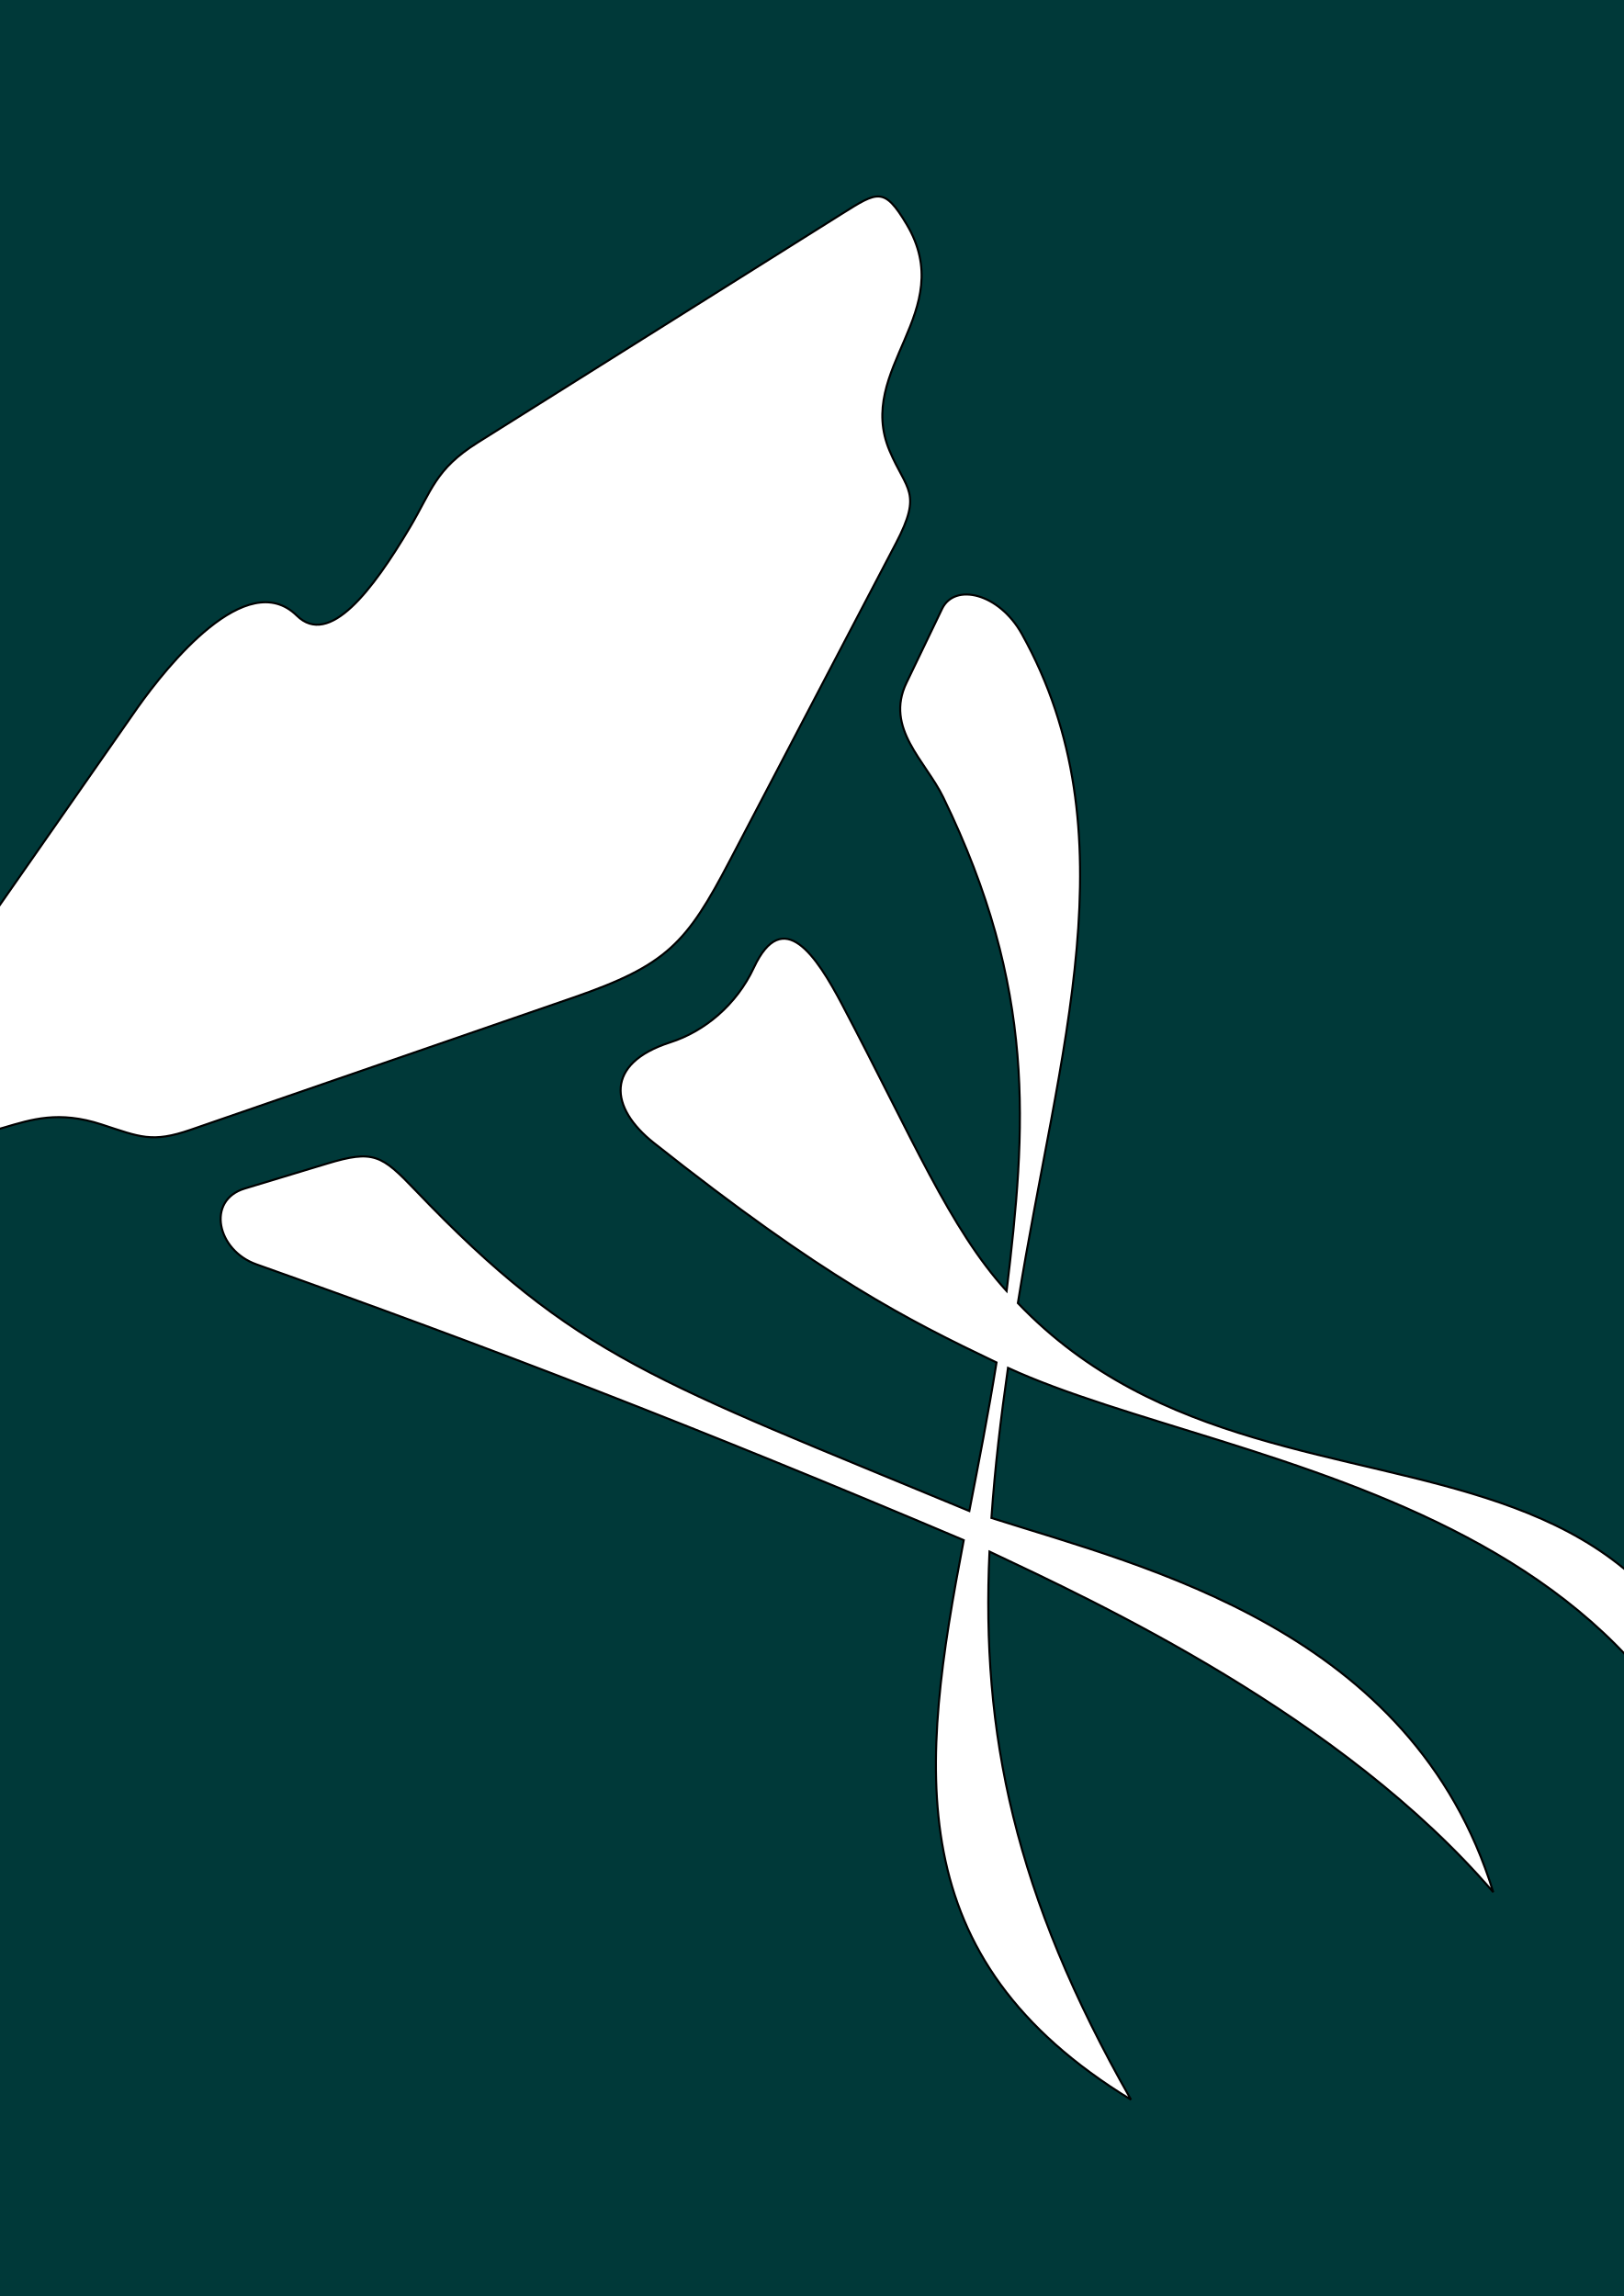
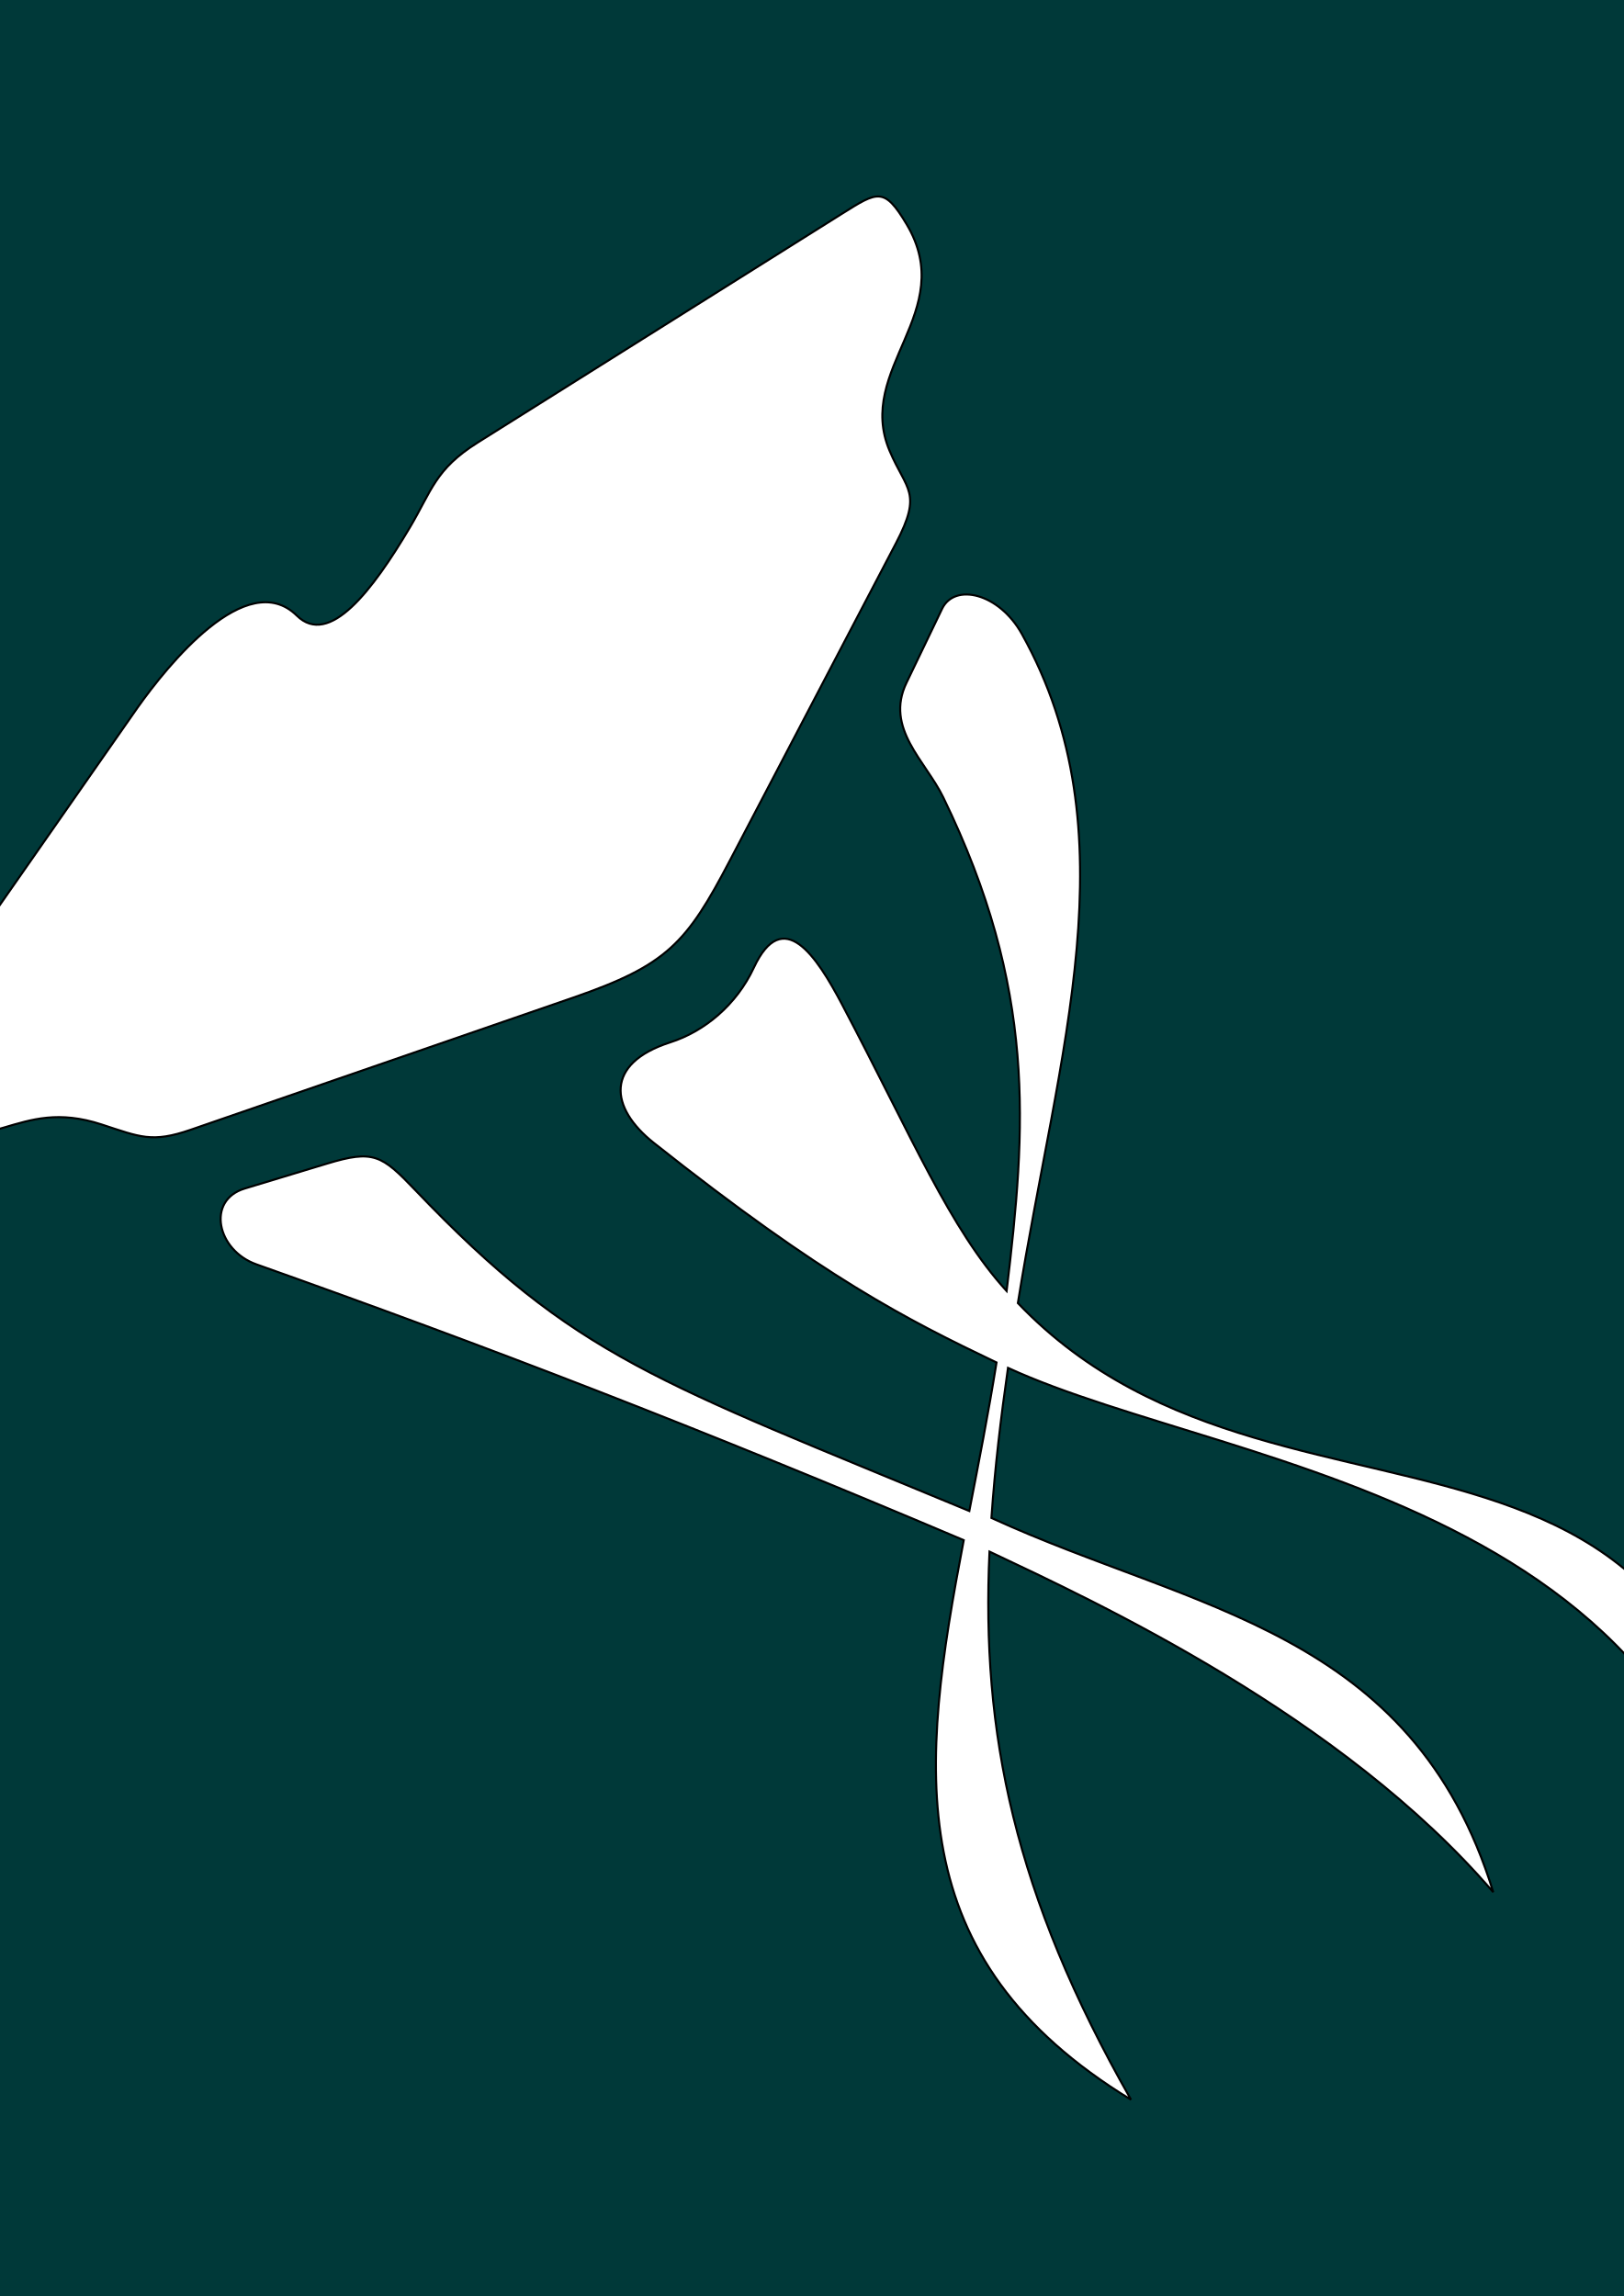
<svg xmlns="http://www.w3.org/2000/svg" width="210mm" height="297mm" viewBox="0 0 210 297" version="1.1" id="svg8">
  <defs id="defs2" />
  <g id="layer1">
    <rect style="opacity:1;fill:#003939;fill-opacity:1;stroke:none;stroke-width:0.265;stroke-linecap:round;stroke-linejoin:round;stroke-miterlimit:4;stroke-dasharray:none;stroke-dashoffset:0;stroke-opacity:1;paint-order:normal" id="rect824" width="298.601" height="298.601" x="-44.301" y="-0.801" />
    <g id="g847" transform="translate(249.0694,-30.31201)">
-       <path id="path820" transform="scale(0.2645833)" d="m -498.257,448.393 c -10.698,22.238 9.283,38.112 17.986,56.01 45.757,94.091 40.576,161.004 30.966,241.364 -27.793,-30.612 -45.888,-74.499 -80.367,-139.982 -12.567,-23.867 -28.907,-48.666 -43.192,-18.128 -8.538,18.252 -24.113,31.138 -40.83,36.503 -32.267,10.354 -29.697,32.032 -8.092,49.145 83.355,66.026 123.418,86.267 167.551,107.378 -4,24.991 -8.763,49.217 -13.303,72.627 -152.749,-63.511 -192.525,-74.861 -270.779,-156.832 -16.536,-17.322 -20.493,-19.878 -43.236,-12.993 l -40.207,12.172 c -18.85,5.707 -13.617,30.172 5.728,37.046 112.802,40.085 214.635,79.263 345.768,134.843 -21.256,111.495 -32.145,204.029 81.77,273.566 -57.18,-100.327 -73.26,-179.409 -69.188,-267.971 52.334,24.739 172.296,80.196 246.253,166.52 -39.565,-128.306 -169.943,-158.874 -245.309,-182.965 1.704,-24.656 4.623,-49.139 8.098,-73.379 112.292,51.601 363.844,64.263 365.862,314.937 11.368,-344.098 -225.126,-204.372 -361.033,-346.607 19.802,-123.63 56.204,-229.727 1.951,-327.126 -11.141,-20.002 -32.814,-25.056 -38.965,-12.362 z" style="fill:#ffffff;stroke:#000000;stroke-width:1px;stroke-linecap:butt;stroke-linejoin:miter;stroke-opacity:1" />
+       <path id="path820" transform="scale(0.2645833)" d="m -498.257,448.393 c -10.698,22.238 9.283,38.112 17.986,56.01 45.757,94.091 40.576,161.004 30.966,241.364 -27.793,-30.612 -45.888,-74.499 -80.367,-139.982 -12.567,-23.867 -28.907,-48.666 -43.192,-18.128 -8.538,18.252 -24.113,31.138 -40.83,36.503 -32.267,10.354 -29.697,32.032 -8.092,49.145 83.355,66.026 123.418,86.267 167.551,107.378 -4,24.991 -8.763,49.217 -13.303,72.627 -152.749,-63.511 -192.525,-74.861 -270.779,-156.832 -16.536,-17.322 -20.493,-19.878 -43.236,-12.993 l -40.207,12.172 c -18.85,5.707 -13.617,30.172 5.728,37.046 112.802,40.085 214.635,79.263 345.768,134.843 -21.256,111.495 -32.145,204.029 81.77,273.566 -57.18,-100.327 -73.26,-179.409 -69.188,-267.971 52.334,24.739 172.296,80.196 246.253,166.52 -39.565,-128.306 -146.71,-137.661 -245.309,-182.965 1.704,-24.656 4.623,-49.139 8.098,-73.379 112.292,51.601 363.844,64.263 365.862,314.937 11.368,-344.098 -225.126,-204.372 -361.033,-346.607 19.802,-123.63 56.204,-229.727 1.951,-327.126 -11.141,-20.002 -32.814,-25.056 -38.965,-12.362 z" style="fill:#ffffff;stroke:#000000;stroke-width:1px;stroke-linecap:butt;stroke-linejoin:miter;stroke-opacity:1" />
      <path id="path815" d="m -231.273,121.84 -33.416,47.896 c -2.507,3.593 -2.415,4.872 2.05,6.371 12.847,4.312 15.559,-3.977 26.715,-0.338 4.978,1.624 6.505,2.413 11.504,0.686 l 49.459,-17.089 c 12.181,-4.209 14.679,-7.027 20.289,-17.745 l 21.484,-41.051 c 3.458,-6.607 1.354,-6.806 -0.818,-11.926 -4.517,-10.646 8.962,-17.975 2.193,-29.324 -2.879,-4.827 -3.734,-4.264 -8.286,-1.404 l -47.194,29.647 c -5.493,3.451 -5.94,6.219 -8.752,10.957 -4.835,8.148 -10.436,15.553 -14.637,11.425 -6.48,-6.367 -16.765,6.497 -20.592,11.897 z" style="fill:#ffffff;stroke:#000000;stroke-width:0.266px;stroke-linecap:butt;stroke-linejoin:miter;stroke-opacity:1" />
    </g>
  </g>
</svg>
